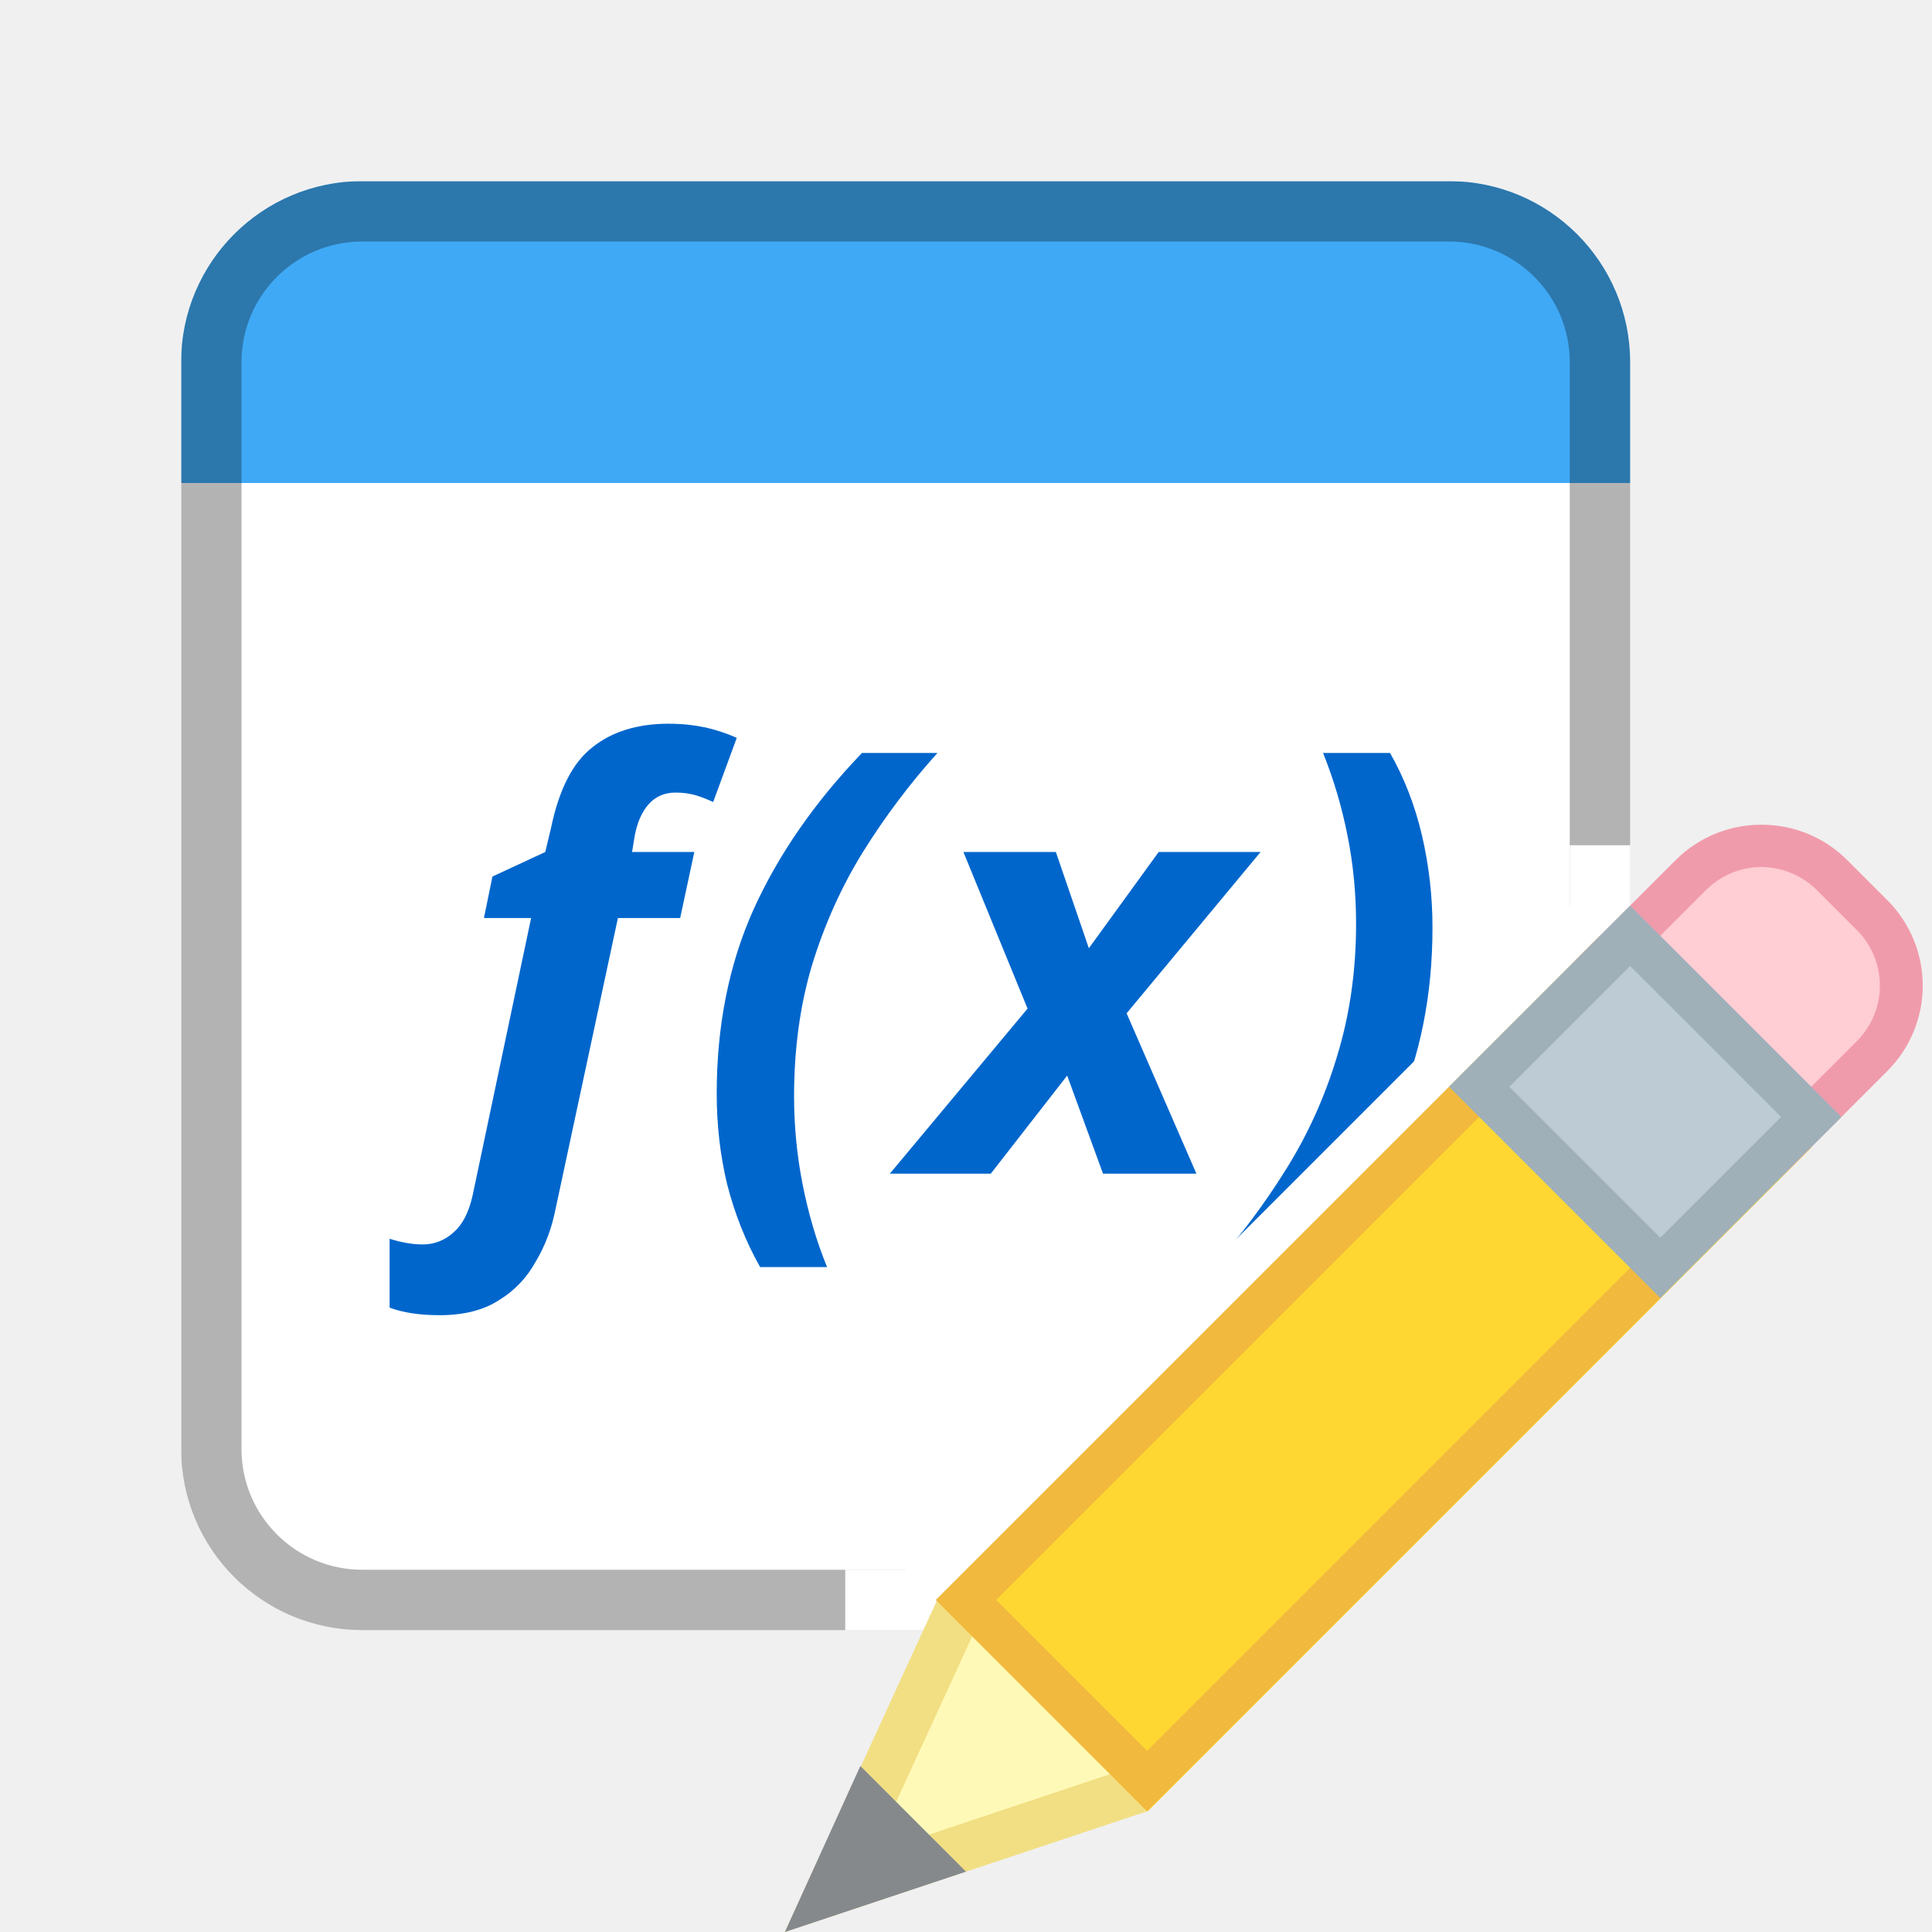
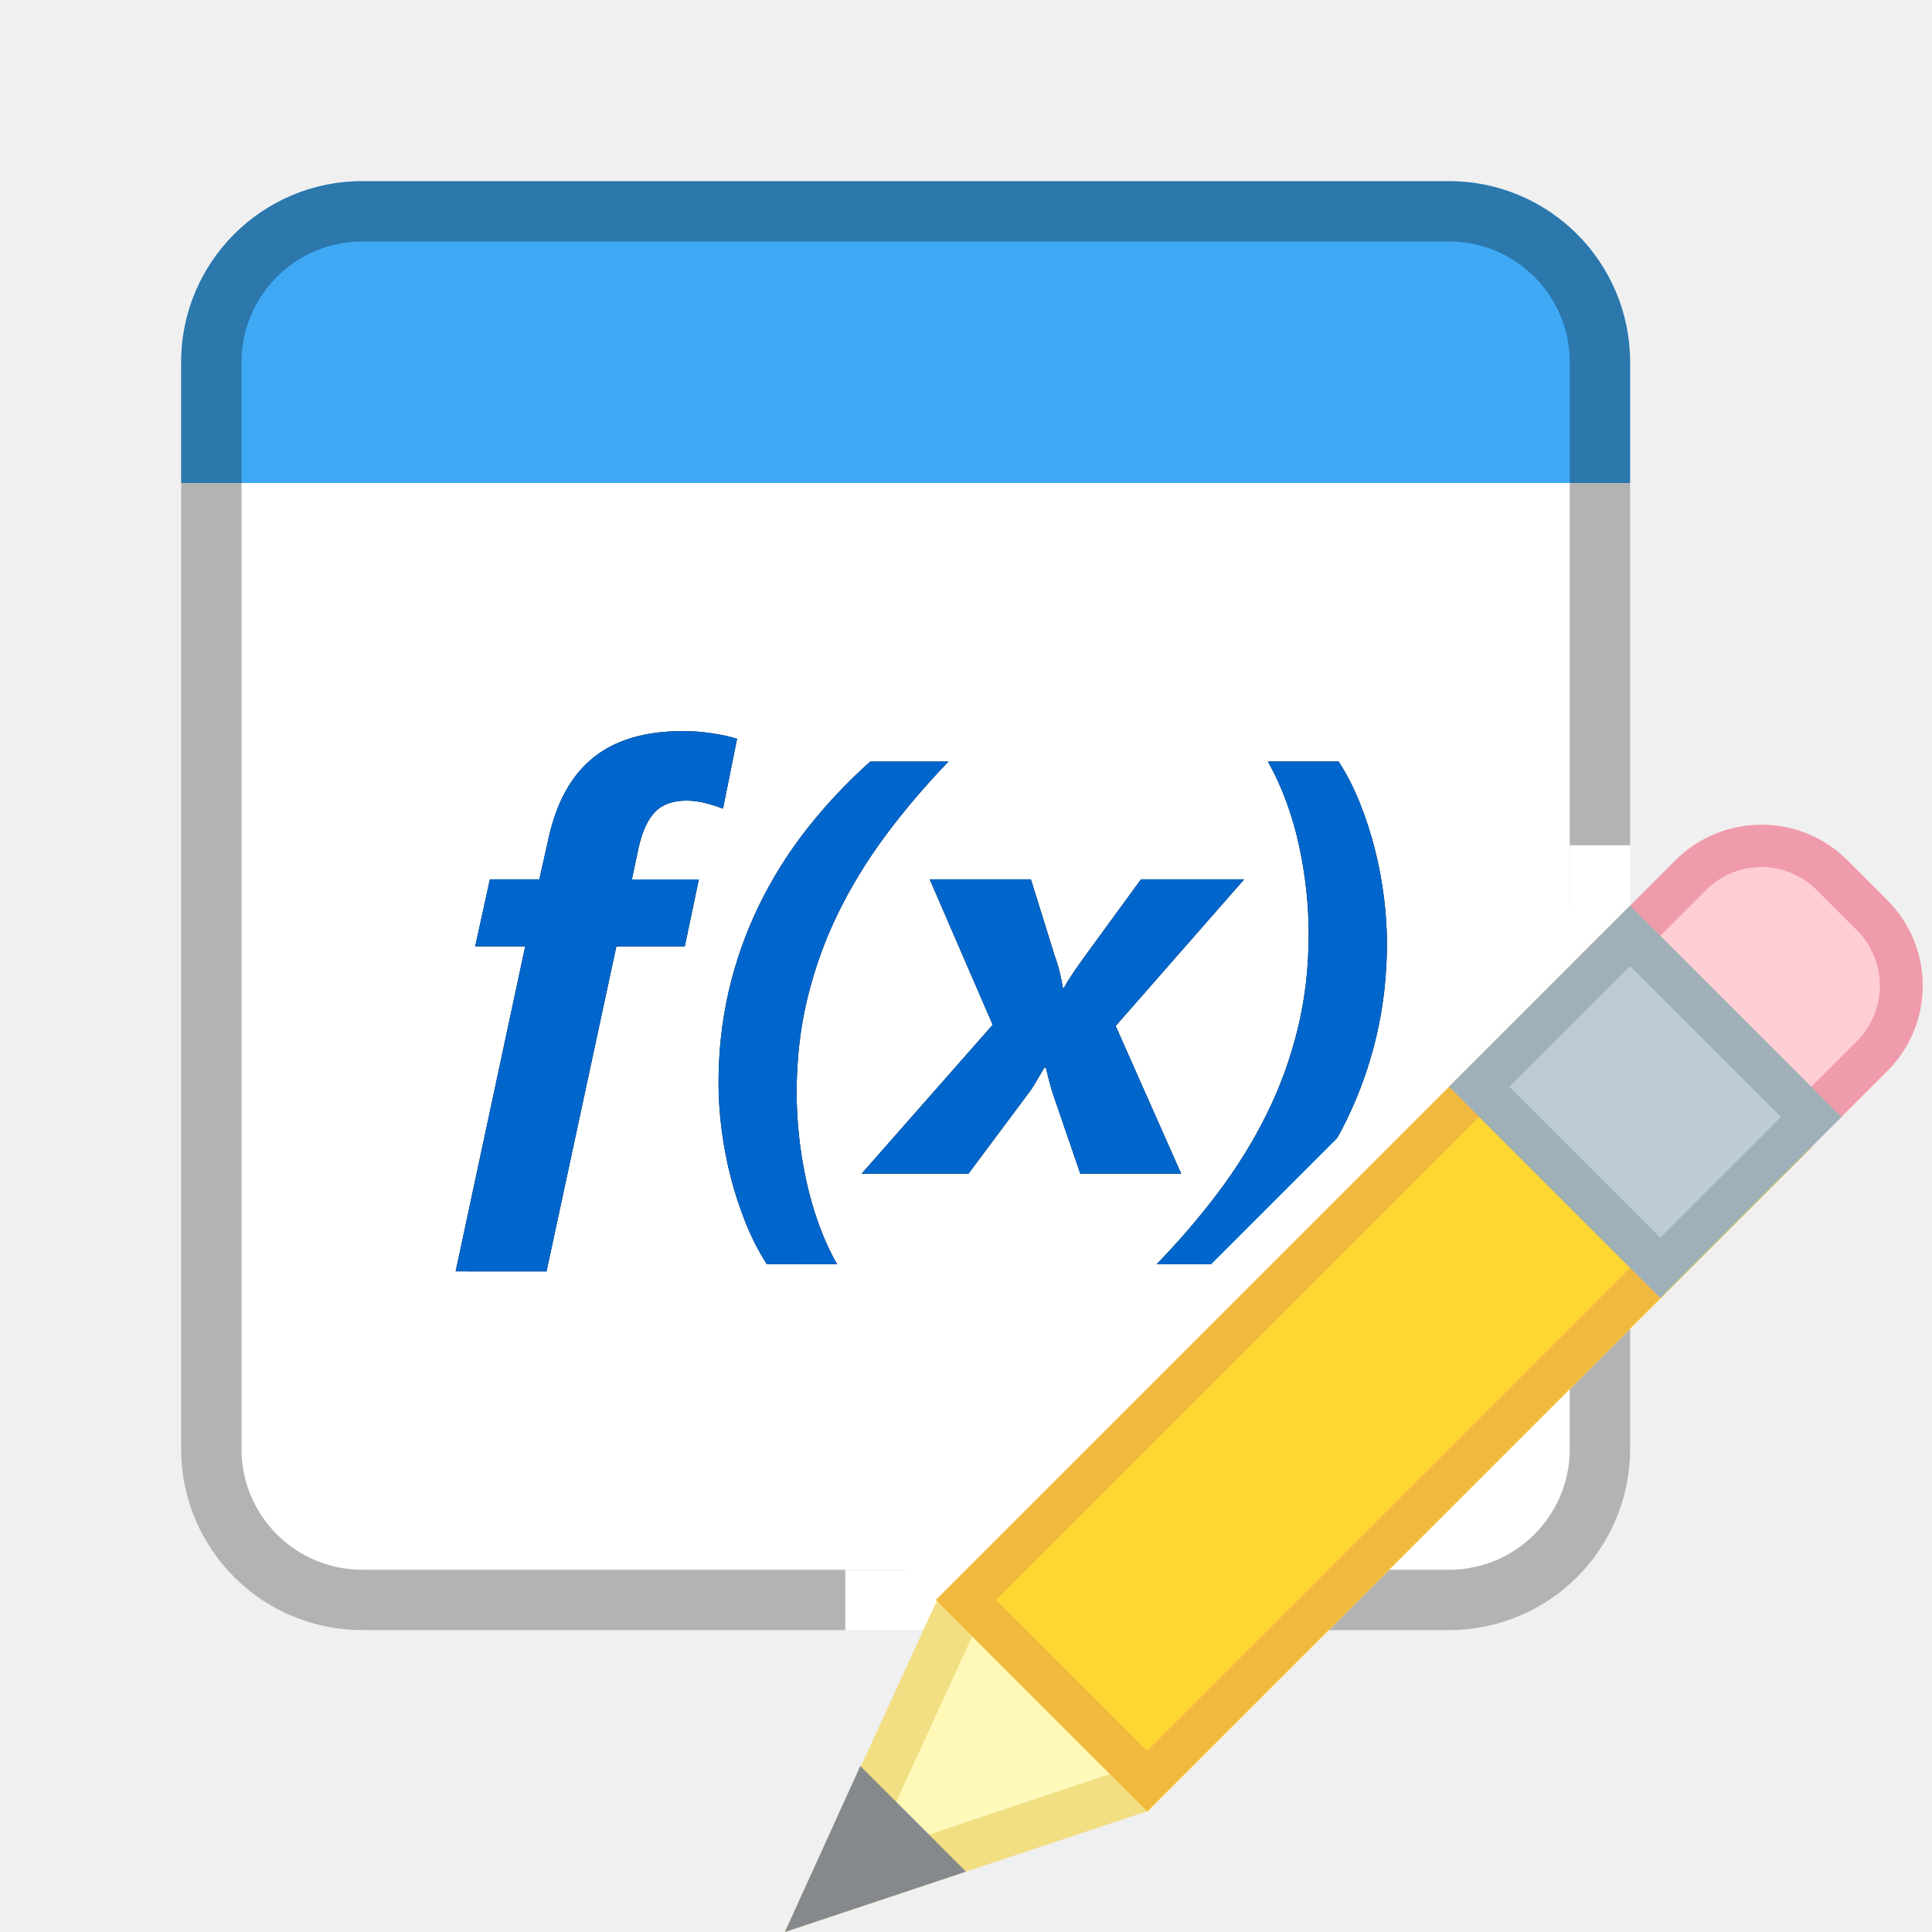
- <svg xmlns="http://www.w3.org/2000/svg" viewBox="0 0 32 32">
-   <filter id="a" color-interpolation-filters="sRGB" filterUnits="userSpaceOnUse" height="30" width="25" x="3" y="3">
-     <feFlood flood-color="#fff" result="bg" />
-     <feBlend in="SourceGraphic" in2="bg" />
-   </filter>
-   <mask id="b" height="30" maskUnits="userSpaceOnUse" width="25" x="3" y="3">
-     <path d="m28 16h-2l-10.5 10.5v6.5h12.5z" filter="url(#a)" />
-   </mask>
-   <path d="m0 0h32v32h-32z" fill="none" />
-   <g mask="url(#b)">
-     <rect fill="#fff" height="24" rx="3" width="24" x="3" y="3" />
-     <path d="m27 8h-24v-2a3 3 0 0 1 3-3h18a3 3 0 0 1 3 3z" fill="#3fa9f5" />
-     <text style="font-size:9.75;fill:#06c;font-family:SegoeUI-SemiboldItalic, Segoe UI;font-weight:700;font-style:italic;letter-spacing:.04em" transform="translate(7.5 19.44)">f(x)</text>
-     <rect fill="none" height="23" opacity=".3" rx="2.5" stroke="#000" stroke-miterlimit="10" width="23" x="3.5" y="3.5" />
-     <g fill="#fff">
-       <path d="m26 14h1v2h-1z" />
-       <path d="m14 26h3v1h-3z" />
-       <path d="m27 14-13 13h4l9-9z" />
+ <svg xmlns="http://www.w3.org/2000/svg" xmlns:xlink="http://www.w3.org/1999/xlink" viewBox="0 0 32 32">
+   <defs>
+     <path id="a" d="m6.052 18.059 1.157-5.384h1.133l.233-1.109h-1.109l.114-.538c.06-.263.151-.457.271-.581s.294-.186.519-.186c.102 0 .206.013.312.04.106.027.204.058.293.093l.233-1.157c-.108-.035-.244-.065-.407-.09-.163-.025-.326-.038-.488-.038-.622 0-1.115.144-1.478.433s-.612.73-.745 1.323l-.157.7h-.819l-.243 1.109h.828l-1.152 5.384zm4.813-.119c-.117-.206-.218-.426-.302-.659-.084-.233-.153-.473-.207-.719s-.094-.493-.121-.74c-.027-.248-.04-.49-.04-.728 0-.552.06-1.075.181-1.569.121-.494.291-.965.512-1.414.221-.449.486-.88.795-1.293.309-.413.651-.814 1.026-1.204h-1.295c-.394.352-.746.728-1.057 1.126-.311.398-.574.82-.79 1.266-.216.446-.381.913-.495 1.402-.114.489-.171 1-.171 1.533 0 .241.017.494.05.759.033.265.083.528.15.79s.15.517.25.766c.1.249.217.477.35.683zm2.176-1.5.966-1.295c.051-.063.1-.136.148-.219.048-.083.095-.163.143-.243h.024c.019.079.04.161.062.245.022.084.046.163.071.236l.438 1.276h1.671l-1.085-2.447 2.128-2.428h-1.709l-.952 1.304c-.051.07-.108.152-.171.245-.063.094-.114.175-.152.245h-.019c-.01-.063-.025-.144-.048-.24-.022-.097-.049-.186-.081-.269l-.4-1.285h-1.676l1.043 2.409-2.171 2.466zm4.418 1.5c.39-.352.741-.728 1.052-1.126.311-.398.575-.82.793-1.264.217-.444.383-.911.497-1.4s.171-1.0.171-1.533c0-.241-.017-.494-.05-.759-.033-.265-.083-.529-.15-.793-.067-.263-.15-.52-.25-.769s-.217-.477-.35-.683h-1.171c.117.209.219.432.305.667.086.235.156.475.209.721.054.246.094.493.121.74.027.248.04.49.04.728 0 .552-.06 1.075-.181 1.569-.121.494-.292.965-.514 1.414-.222.449-.488.879-.797 1.29-.309.411-.651.81-1.026 1.197z" />
+   </defs>
+   <g fill="none" fill-rule="evenodd">
+     <path d="m0 0h32v32h-32z" />
+     <g transform="translate(3 3)">
+       <rect fill="#fff" fill-rule="nonzero" height="24" rx="3" width="24" />
+       <path d="m24 5h-24v-2c0-1.657 1.343-3 3-3h18c1.657 0 3 1.343 3 3z" fill="#3fa9f5" fill-rule="nonzero" />
+       <g fill-rule="nonzero">
+         <use fill="#000" xlink:href="#a" />
+         <use fill="#06c" xlink:href="#a" />
+       </g>
+       <rect height="23" opacity=".3" rx="2.5" stroke="#000" width="23" x=".5" y=".5" />
+       <g fill="#fff">
+         <path d="m23 11h1v2h-1z" fill-rule="nonzero" />
+         <path d="m11 23h3v1h-3z" fill-rule="nonzero" />
+         <path d="m24 11-13 13h4l9-9z" fill-rule="nonzero" />
+       </g>
+     </g>
+     <g fill-rule="nonzero">
+       <path d="m15.82 26.73.68-.68 2.95 2.95-.66.66-5.07 1.69z" fill="#fff9b8" />
+       <path d="m16.5 26.6 2.4 2.4-.32.32-4.13 1.38 1.7-3.7.35-.35zm0-1.05-1 1-2.5 5.45 6-2 1-1-3.5-3.5z" fill="#f2df83" />
+       <path d="m16 31-3 1 1.25-2.75z" fill="#85898c" />
+       <path d="m14.977 20.279h15.56v4.95h-15.56z" fill="#ffd733" transform="matrix(.7071068 -.7071068 .7071068 .7071068 -9.42384 22.75591)" />
+       <path d="m26.5 16.5 2.5 2.5-10 10-2.5-2.5zm0-1-11 11 3.5 3.5 11-11z" fill="#f2b93f" />
+       <path d="m28.17 19.65c-.441.005-.864-.172-1.17-.49l-.67-.67c-.311-.308-.486-.727-.486-1.165s.175-.857.486-1.165l1.67-1.67c.308-.315.73-.491 1.17-.49.438 0.0.858.173 1.17.48l.67.67c.642.644.642 1.686 0 2.33l-1.67 1.67c-.306.318-.728.499-1.17.5z" fill="#ffcdd4" />
+       <path d="m29.17 14.36c.345.002.675.138.92.38l.67.67c.502.507.502 1.323 0 1.83l-1.67 1.67c-.243.246-.575.383-.92.38-.343.003-.672-.134-.91-.38l-.67-.67c-.244-.242-.381-.571-.381-.915s.137-.673.381-.915l1.67-1.67c.242-.241.569-.378.91-.38zm0-.7c-.528-0-1.035.208-1.41.58l-1.67 1.67c-.376.375-.587.884-.587 1.415s.211 1.04.587 1.415l.67.67c.373.376.88.588 1.41.59.533 0 1.044-.212 1.42-.59l1.67-1.67c.376-.375.587-.884.587-1.415s-.211-1.04-.587-1.415l-.67-.67c-.377-.374-.888-.583-1.42-.58z" fill="#f09bab" />
+       <path d="m25.483 16.126h3.54v4.24h-3.54z" fill="#bdccd4" transform="matrix(.7071068 -.7071068 .7071068 .7071068 -4.919574 24.61518)" />
+       <path d="m27 16 2.5 2.5-2 2-2.5-2.5zm0-1-3 3 3.5 3.5 3-3z" fill="#9fb0b8" />
+       <path d="m16 31-1.75-1.75" fill="#85898c" />
    </g>
  </g>
-   <path d="m15.82 26.73.68-.68 2.95 2.95-.66.66-5.07 1.69z" fill="#fff9b8" />
-   <path d="m16.5 26.6 2.4 2.4-.32.32-4.13 1.38 1.7-3.7.35-.35m0-1.1-1 1-2.5 5.45 6-2 1-1-3.5-3.5z" fill="#f2df83" />
-   <path d="m16 31-3 1 1.25-2.75z" fill="#85898c" />
-   <path d="m14.97 20.28h15.56v4.95h-15.56z" fill="#ffd733" transform="matrix(.7071068 -.7071068 .7071068 .7071068 -9.42 22.75)" />
-   <path d="m26.5 16.5 2.5 2.5-10 10-2.5-2.5zm0-1-11 11 3.5 3.5 11-11z" fill="#f2b93f" />
-   <path d="m28.17 19.65a1.6 1.6 0 0 1 -1.17-.49l-.67-.67a1.64 1.64 0 0 1 0-2.33l1.67-1.67a1.63 1.63 0 0 1 1.17-.49 1.67 1.67 0 0 1 1.17.48l.67.67a1.65 1.65 0 0 1 0 2.33l-1.67 1.67a1.63 1.63 0 0 1 -1.17.5z" fill="#ffcdd4" />
-   <path d="m29.17 14.36a1.32 1.32 0 0 1 .92.38l.67.67a1.3 1.3 0 0 1 0 1.83l-1.67 1.67a1.28 1.28 0 0 1 -.92.38 1.25 1.25 0 0 1 -.91-.38l-.67-.67a1.29 1.29 0 0 1 0-1.83l1.67-1.67a1.3 1.3 0 0 1 .91-.38m0-.7a2 2 0 0 0 -1.41.58l-1.67 1.67a2 2 0 0 0 0 2.83l.67.67a2 2 0 0 0 1.41.59 2 2 0 0 0 1.42-.59l1.67-1.67a2 2 0 0 0 0-2.83l-.67-.67a2 2 0 0 0 -1.42-.58z" fill="#f09bab" />
-   <path d="m25.48 16.13h3.54v4.24h-3.54z" fill="#bdccd4" transform="matrix(.7071068 -.7071068 .7071068 .7071068 -4.92 24.61)" />
-   <path d="m27 16 2.5 2.5-2 2-2.5-2.5zm0-1-3 3 3.5 3.5 3-3z" fill="#9fb0b8" />
-   <path d="m16 31-1.75-1.75" fill="#85898c" />
</svg>
